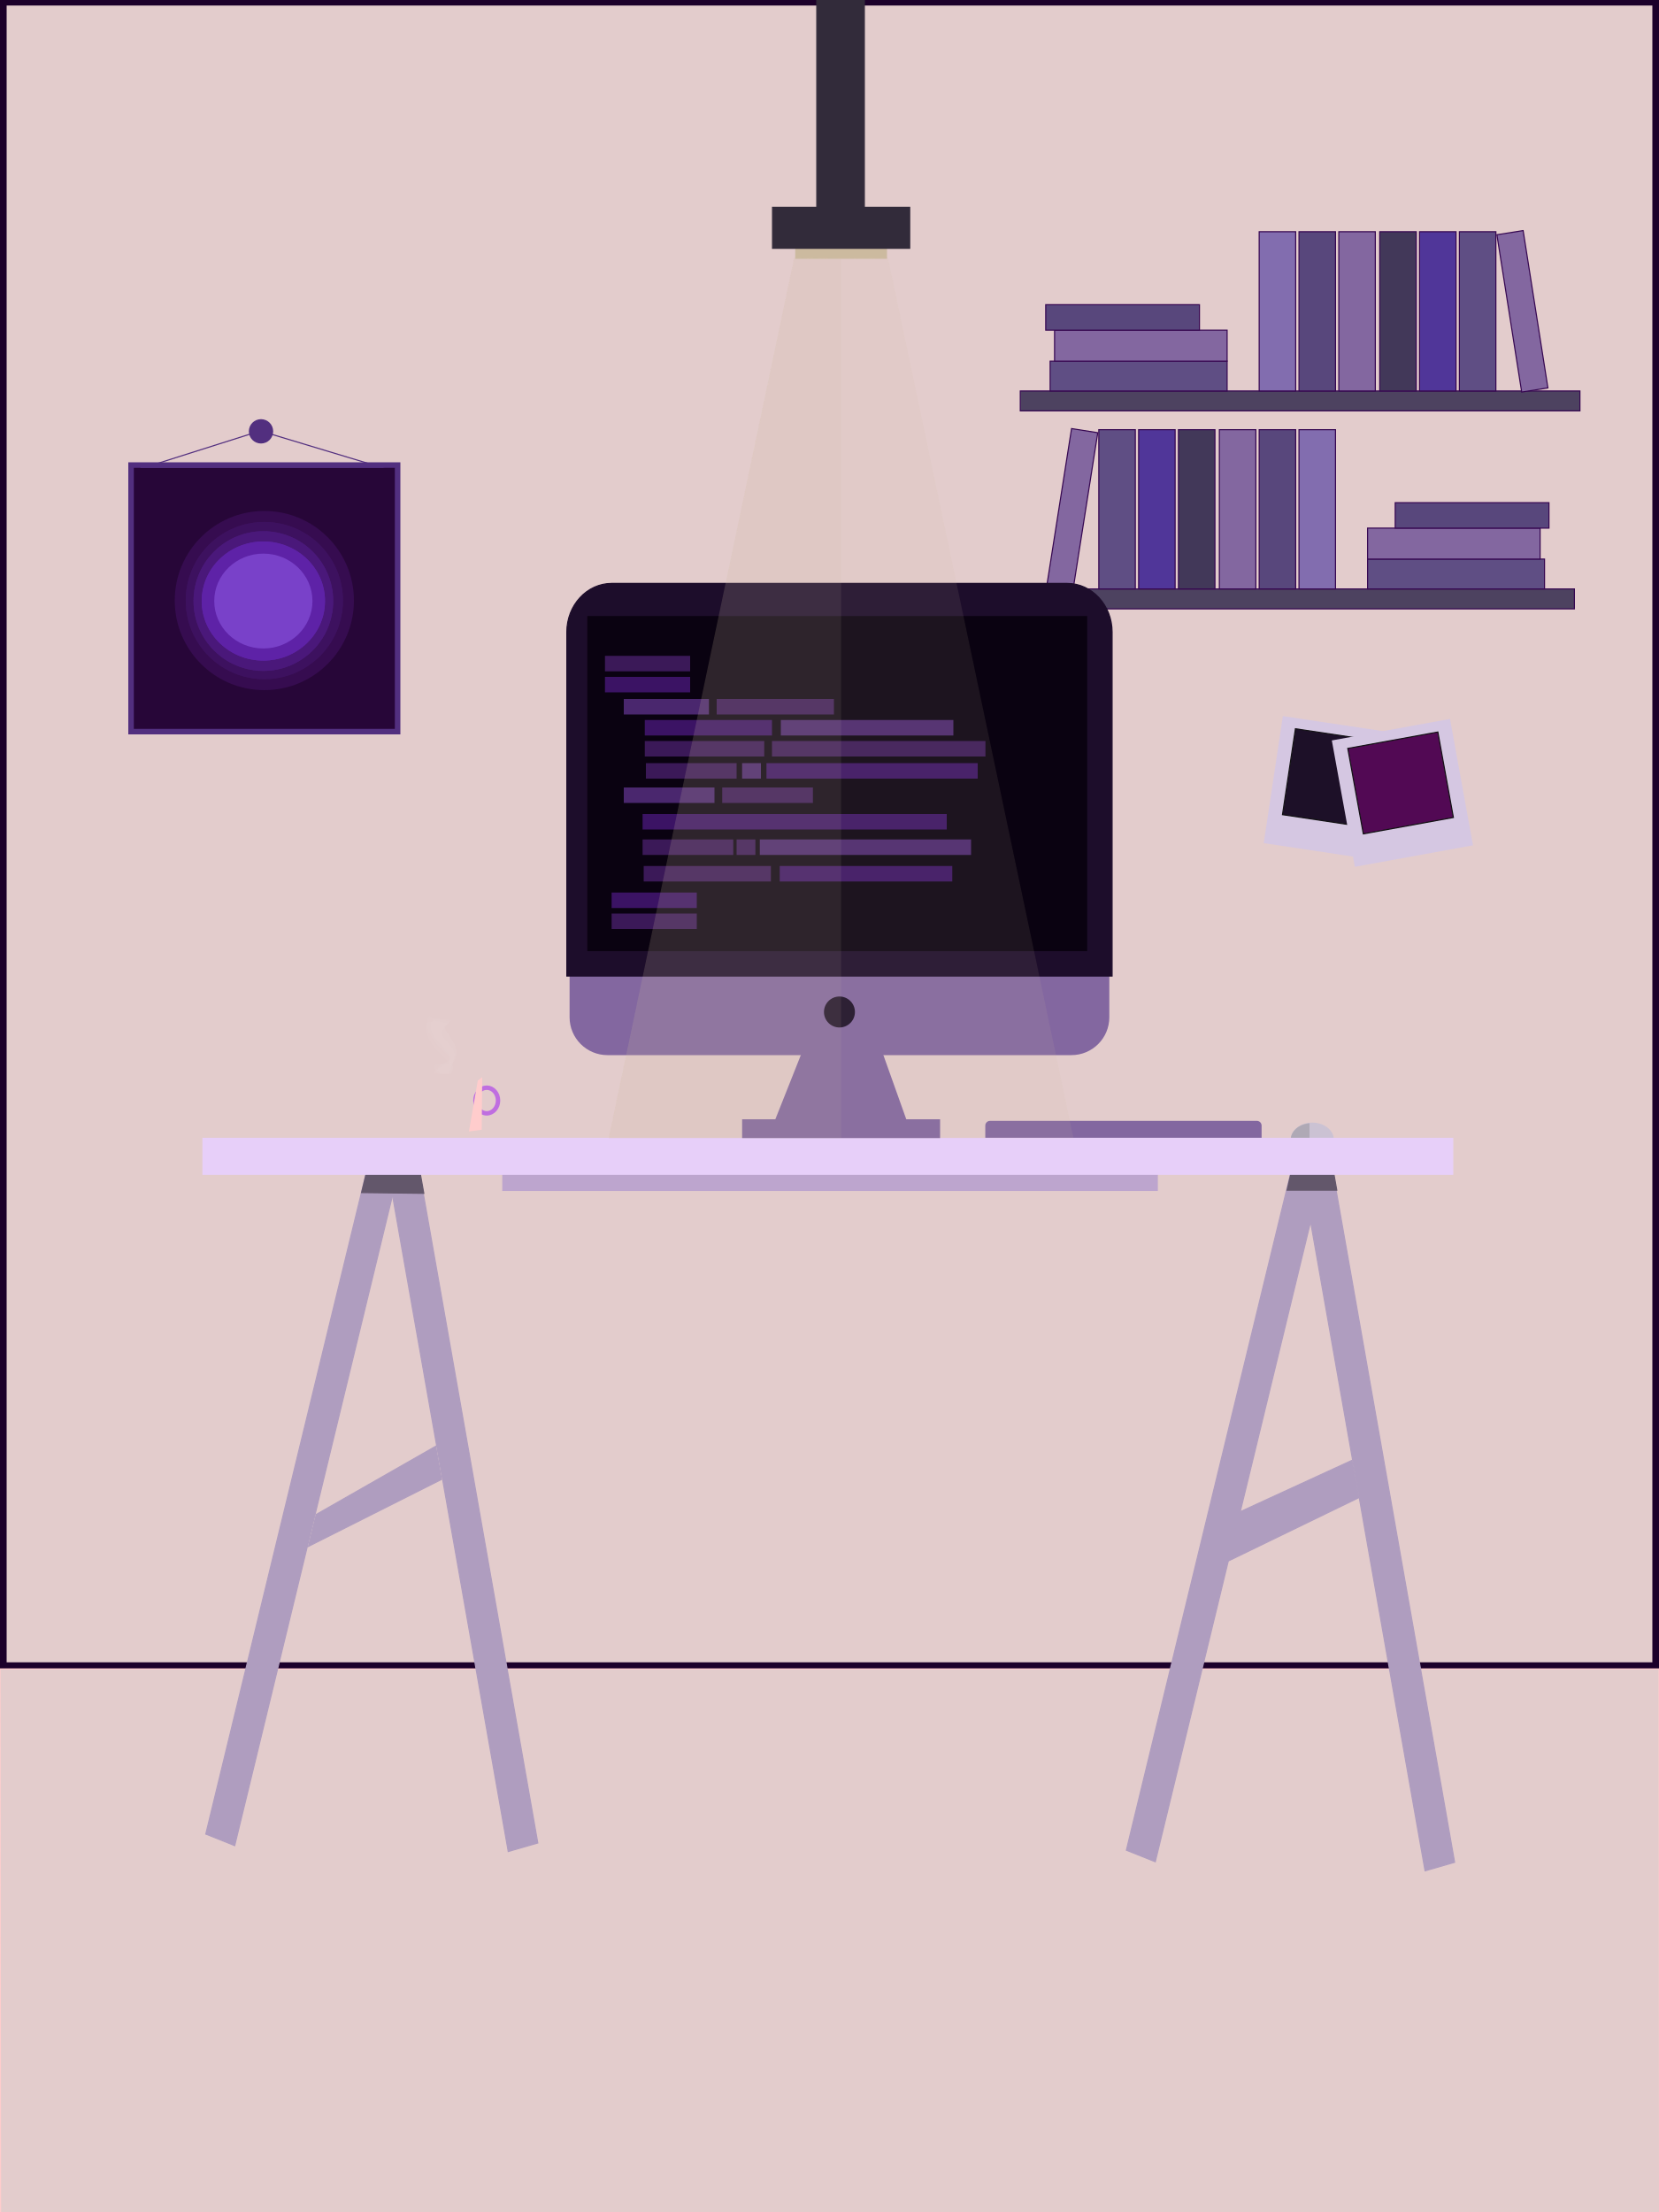
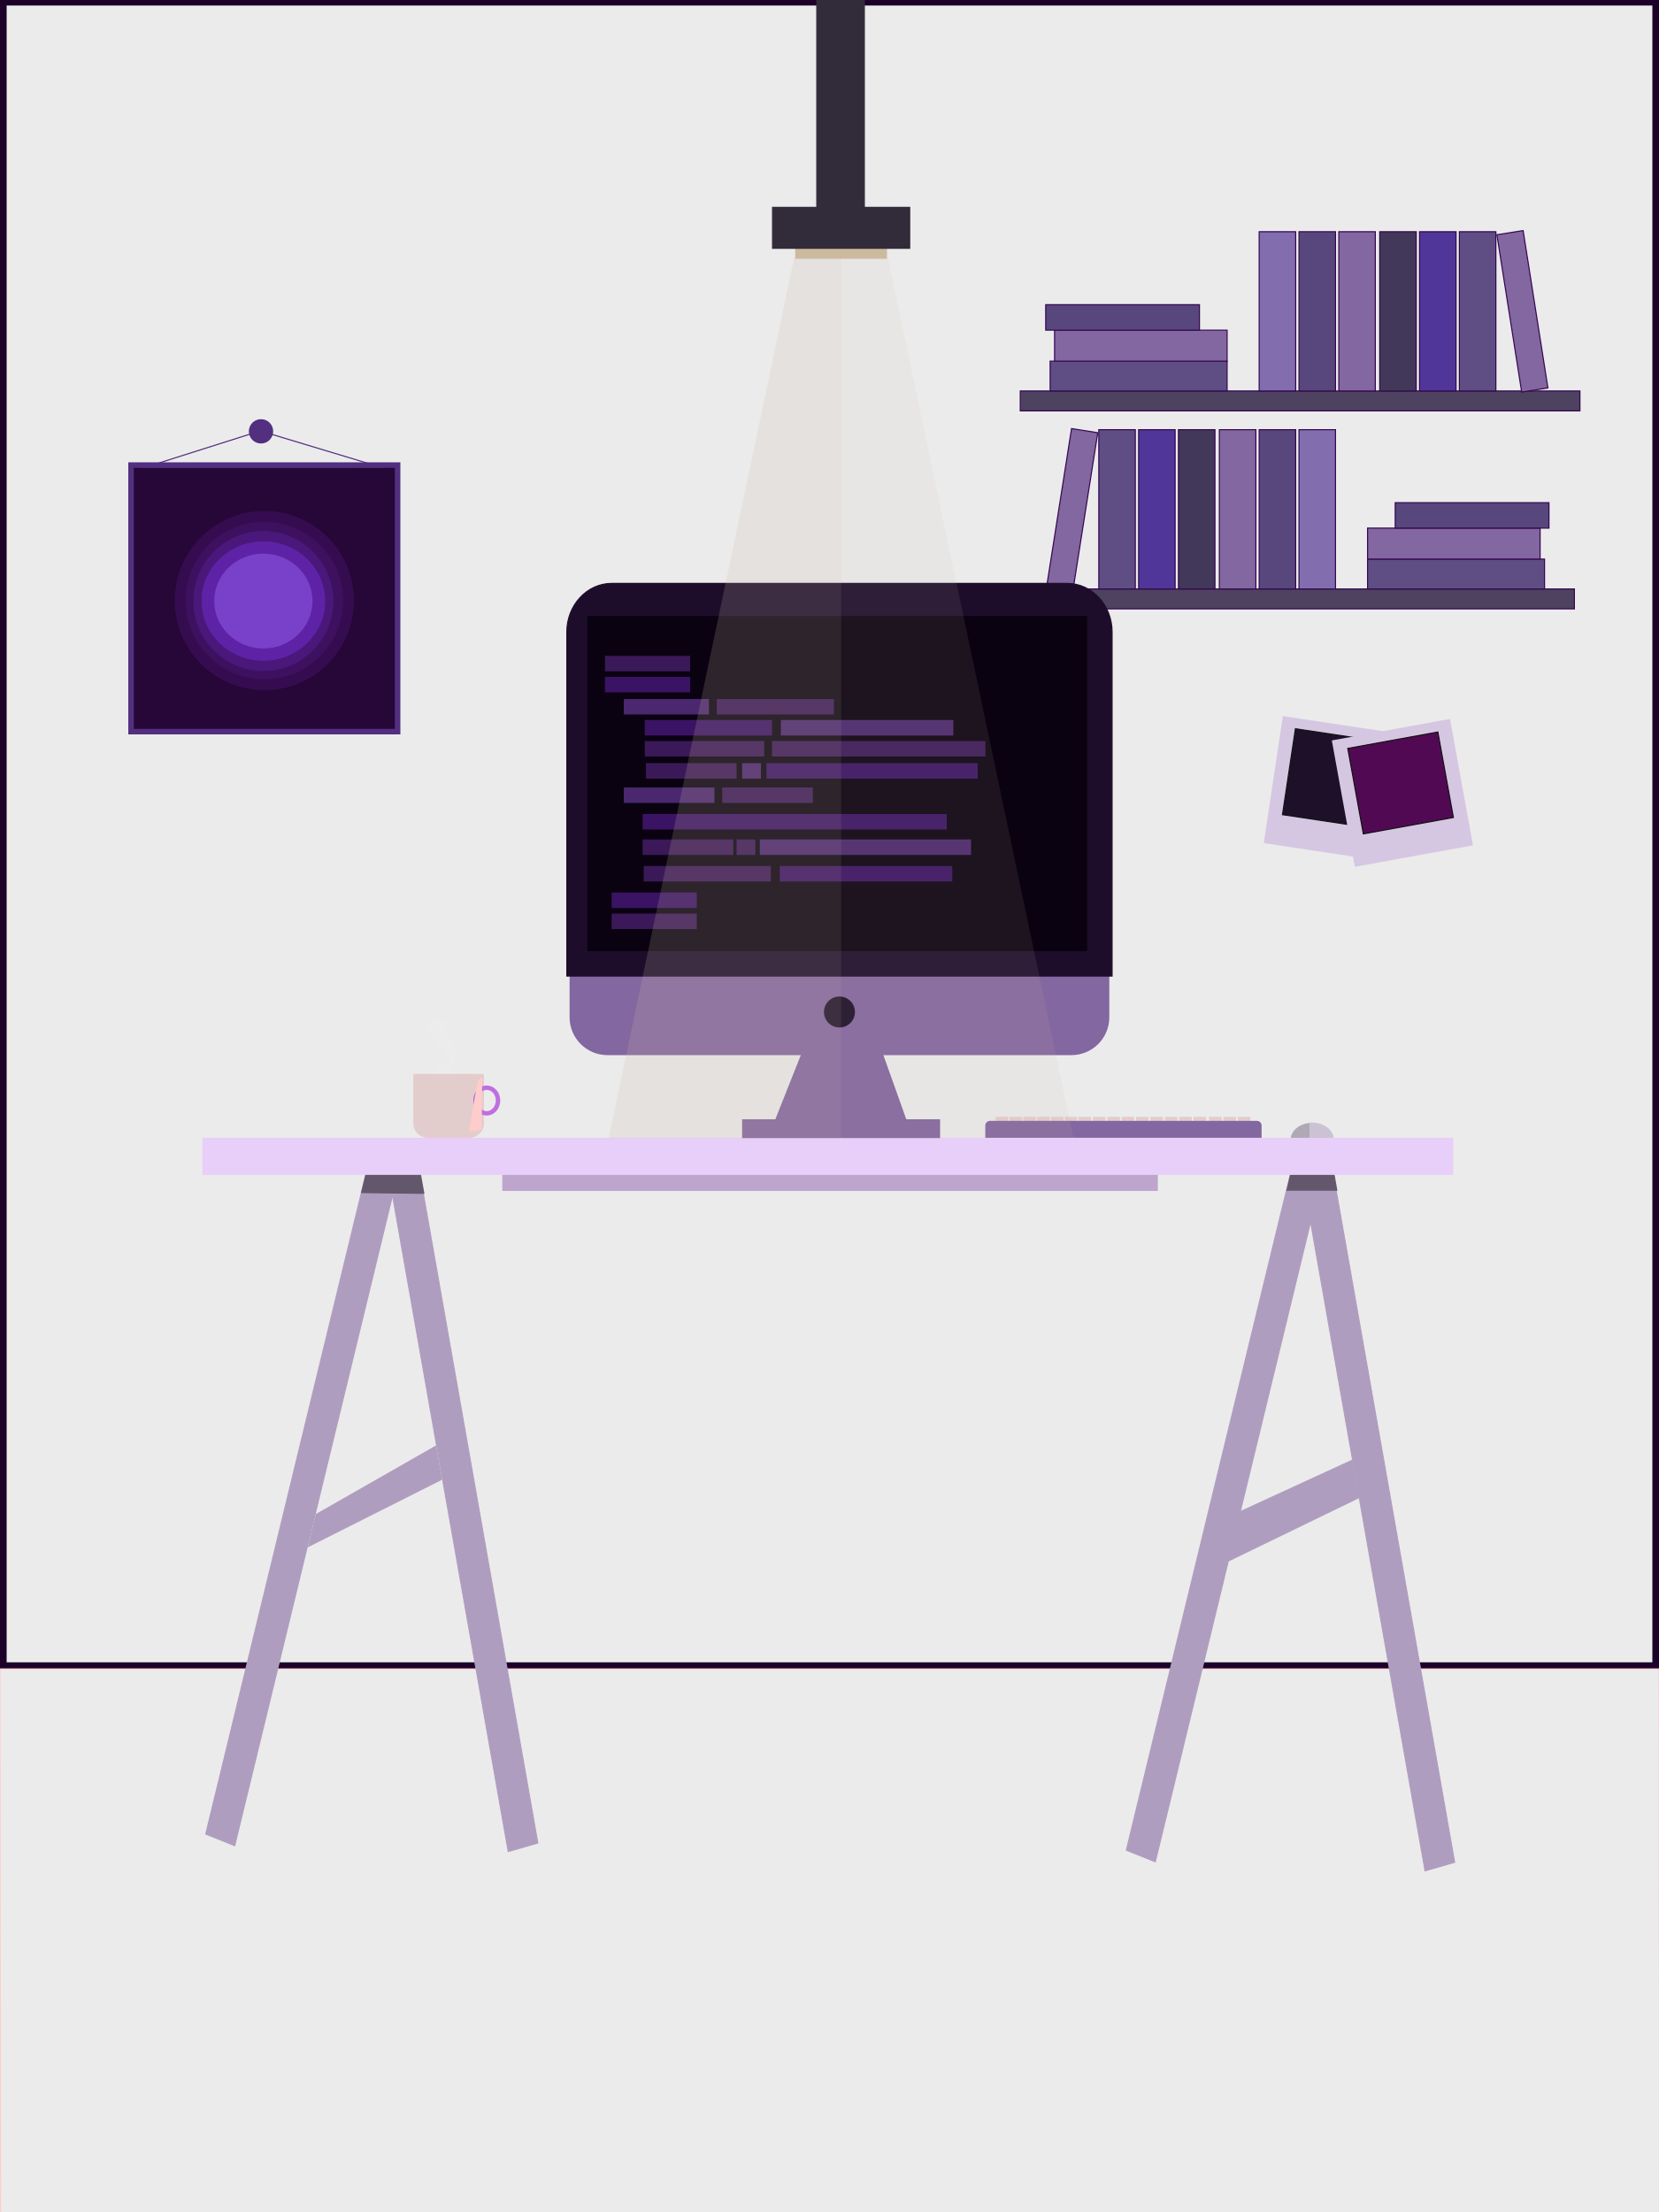
<svg xmlns="http://www.w3.org/2000/svg" xmlns:xlink="http://www.w3.org/1999/xlink" viewBox="0 0 1500 2000">
  <defs>
-     <style>.cls-1{fill:#e3cccc}.cls-2{fill:url(#Dégradé_sans_nom_78-2);}.cls-3{fill:#e3cccc;stroke:#ffcccc;}.cls-11,.cls-13,.cls-14,.cls-19,.cls-20,.cls-21,.cls-22,.cls-23,.cls-24,.cls-25,.cls-26,.cls-27,.cls-3,.cls-33,.cls-34,.cls-47,.cls-9{stroke-miterlimit:10;}.cls-4{fill:#e3cccc;}.cls-5{fill:#8367a0;}.cls-47,.cls-6{opacity:0.1;}.cls-7{fill:#fff;opacity:0.11;}.cls-8{fill:#e3cccc;}.cls-15,.cls-27,.cls-9{fill:none;}.cls-9{stroke:#bf6ee0;stroke-width:4px;}.cls-10{fill:#ffcccc;}.cls-11,.cls-12{fill:#af9dbf;}.cls-11{stroke:#af9dbf;}.cls-13{fill:#cbc2d3;stroke:#cbc2d3;}.cls-14{fill:#63576b;stroke:#63576b;}.cls-16{fill:#afa9b5;}.cls-17{fill:#bda5ce;}.cls-18{fill:#e7cff9;}.cls-19{fill:#4d4260;}.cls-19,.cls-20,.cls-21,.cls-22,.cls-23,.cls-24,.cls-25{stroke:#360751;}.cls-20{fill:#8367a0;}.cls-21{fill:#5f4e84;}.cls-22{fill:#503699;}.cls-23{fill:#423859;}.cls-24{fill:#58477c;}.cls-25{fill:#826daf;}.cls-26{fill:#270638;}.cls-26,.cls-27,.cls-33{stroke:#522f7f;}.cls-26,.cls-33,.cls-34{stroke-width:5px;}.cls-28{fill:#360c50;}.cls-29{fill:#3d115f;}.cls-30{fill:#4a187a;}.cls-31{fill:#5e22a7;}.cls-32{fill:#7941c9;}.cls-33{fill:#522f7f;}.cls-34{fill:#d5c7e2;stroke:#d5c7e2;}.cls-35{fill:#1d1028;}.cls-36{fill:#131214;}.cls-37{fill:#520954;}.cls-38{fill:#1d0d2b;}.cls-39{fill:#0a0211;}.cls-40{fill:#1c0f28;}.cls-41{opacity:0.5;}.cls-42{fill:#6c30a0;}.cls-43{fill:#6b23b7;}.cls-44{fill:#8a4ccc;}.cls-45{fill:#322b3a;}.cls-46,.cls-47{fill:#ccba9f;}.cls-47{stroke:#ccba9f;}</style>
+     <style>.cls-1{fill:#ebebeb}.cls-2{fill:url(#Dégradé_sans_nom_78-2);}.cls-3{fill:#ebebeb;stroke:#ffcccc;}.cls-11,.cls-13,.cls-14,.cls-19,.cls-20,.cls-21,.cls-22,.cls-23,.cls-24,.cls-25,.cls-26,.cls-27,.cls-3,.cls-33,.cls-34,.cls-47,.cls-9{stroke-miterlimit:10;}.cls-4{fill:#e3cccc;}.cls-5{fill:#8367a0;}.cls-47,.cls-6{opacity:0.1;}.cls-7{fill:#fff;opacity:0.11;}.cls-8{fill:#e3cccc;}.cls-15,.cls-27,.cls-9{fill:none;}.cls-9{stroke:#bf6ee0;stroke-width:4px;}.cls-10{fill:#ffcccc;}.cls-11,.cls-12{fill:#af9dbf;}.cls-11{stroke:#af9dbf;}.cls-13{fill:#cbc2d3;stroke:#cbc2d3;}.cls-14{fill:#63576b;stroke:#63576b;}.cls-16{fill:#afa9b5;}.cls-17{fill:#bda5ce;}.cls-18{fill:#e7cff9;}.cls-19{fill:#4d4260;}.cls-19,.cls-20,.cls-21,.cls-22,.cls-23,.cls-24,.cls-25{stroke:#360751;}.cls-20{fill:#8367a0;}.cls-21{fill:#5f4e84;}.cls-22{fill:#503699;}.cls-23{fill:#423859;}.cls-24{fill:#58477c;}.cls-25{fill:#826daf;}.cls-26{fill:#270638;}.cls-26,.cls-27,.cls-33{stroke:#522f7f;}.cls-26,.cls-33,.cls-34{stroke-width:5px;}.cls-28{fill:#360c50;}.cls-29{fill:#3d115f;}.cls-30{fill:#4a187a;}.cls-31{fill:#5e22a7;}.cls-32{fill:#7941c9;}.cls-33{fill:#522f7f;}.cls-34{fill:#d5c7e2;stroke:#d5c7e2;}.cls-35{fill:#1d1028;}.cls-36{fill:#131214;}.cls-37{fill:#520954;}.cls-38{fill:#1d0d2b;}.cls-39{fill:#0a0211;}.cls-40{fill:#1c0f28;}.cls-41{opacity:0.5;}.cls-42{fill:#6c30a0;}.cls-43{fill:#6b23b7;}.cls-44{fill:#8a4ccc;}.cls-45{fill:#322b3a;}.cls-46,.cls-47{fill:#ccba9f;}.cls-47{stroke:#ccba9f;}</style>
    <radialGradient id="Dégradé_sans_nom_78" cx="750" cy="998.68" r="883.88" gradientTransform="matrix(-0.71, 0.53, -0.57, -0.43, 1845.27, 780.13)" gradientUnits="userSpaceOnUse">
      <stop offset="0" stop-color="#3f0047" />
      <stop offset="0.51" stop-color="#1c002a" />
      <stop offset="1" stop-color="#1c002a" />
    </radialGradient>
    <radialGradient id="Dégradé_sans_nom_78-2" cy="754" r="752.5" gradientTransform="matrix(1, 0, 0, 1, 0, 0)" xlink:href="#Dégradé_sans_nom_78" />
  </defs>
  <g id="Calque_1" data-name="Calque 1">
    <polygon class="cls-1" points="1500 1509 0 1509 0 1123.57 0 -1 1500 -1 1500 1509" />
    <path class="cls-2" d="M1494,5V1503H6V5H1494m6-6H0V1509H1500V-1Z" />
    <polygon class="cls-3" points="0 1509 1500 1509 1500.5 2000.5 0.5 2000.5 0 1509" />
  </g>
  <g id="clavier">
    <rect class="cls-4" x="900.74" y="1010.29" width="10.36" height="3.37" />
    <path class="cls-4" d="M910.6,1010.79v2.37h-9.36v-2.37h9.36m1-1H900.24v4.37H911.6v-4.37Z" />
    <rect class="cls-4" x="913.23" y="1010.29" width="10.36" height="3.37" />
    <path class="cls-4" d="M923.09,1010.79v2.37h-9.36v-2.37h9.36m1-1H912.73v4.37h11.36v-4.37Z" />
    <rect class="cls-4" x="925.72" y="1010.29" width="10.36" height="3.37" />
    <path class="cls-4" d="M935.58,1010.79v2.37h-9.36v-2.37h9.36m1-1H925.22v4.37h11.36v-4.37Z" />
    <rect class="cls-4" x="938.21" y="1010.29" width="10.36" height="3.37" />
    <path class="cls-4" d="M948.07,1010.79v2.37h-9.36v-2.37h9.36m1-1H937.71v4.37h11.36v-4.37Z" />
    <rect class="cls-4" x="950.71" y="1010.29" width="10.36" height="3.37" />
    <path class="cls-4" d="M960.56,1010.79v2.37H951.2v-2.37h9.36m1-1H950.2v4.37h11.36v-4.37Z" />
    <rect class="cls-4" x="963.2" y="1010.29" width="10.36" height="3.37" />
    <path class="cls-4" d="M973.05,1010.79v2.37H963.7v-2.37h9.36m1-1H962.7v4.37h11.36v-4.37Z" />
    <rect class="cls-4" x="975.69" y="1010.29" width="10.36" height="3.37" />
    <path class="cls-4" d="M985.54,1010.79v2.37h-9.36v-2.37h9.36m1-1H975.19v4.37h11.36v-4.37Z" />
    <rect class="cls-4" x="988.69" y="1010.29" width="10.36" height="3.37" />
    <path class="cls-4" d="M998.54,1010.79v2.37h-9.36v-2.37h9.36m1-1H988.19v4.37h11.36v-4.37Z" />
    <rect class="cls-4" x="1001.69" y="1010.29" width="10.36" height="3.37" />
    <path class="cls-4" d="M1011.54,1010.79v2.37h-9.36v-2.37h9.36m1-1h-11.36v4.37h11.36v-4.37Z" />
    <rect class="cls-4" x="1014.69" y="1010.29" width="10.36" height="3.37" />
    <path class="cls-4" d="M1024.54,1010.79v2.37h-9.36v-2.37h9.36m1-1h-11.36v4.37h11.36v-4.37Z" />
    <rect class="cls-4" x="1027.69" y="1010.29" width="10.36" height="3.37" />
    <path class="cls-4" d="M1037.54,1010.79v2.37h-9.36v-2.37h9.36m1-1h-11.36v4.37h11.36v-4.37Z" />
    <rect class="cls-4" x="1040.69" y="1010.29" width="10.36" height="3.37" />
    <path class="cls-4" d="M1050.54,1010.79v2.37h-9.36v-2.37h9.36m1-1h-11.36v4.37h11.36v-4.37Z" />
    <rect class="cls-4" x="1053.69" y="1010.29" width="10.36" height="3.37" />
    <path class="cls-4" d="M1063.54,1010.79v2.37h-9.36v-2.37h9.36m1-1h-11.36v4.37h11.36v-4.37Z" />
    <rect class="cls-4" x="1066.69" y="1010.29" width="10.36" height="3.37" />
    <path class="cls-4" d="M1076.54,1010.79v2.37h-9.36v-2.37h9.36m1-1h-11.36v4.37h11.36v-4.37Z" />
    <rect class="cls-4" x="1079.69" y="1010.29" width="10.36" height="3.37" />
    <path class="cls-4" d="M1089.54,1010.79v2.37h-9.36v-2.37h9.36m1-1h-11.36v4.37h11.36v-4.37Z" />
    <rect class="cls-4" x="1093.69" y="1010.29" width="10.36" height="3.37" />
    <path class="cls-4" d="M1103.54,1010.79v2.37h-9.36v-2.37h9.36m1-1h-11.36v4.37h11.36v-4.37Z" />
    <rect class="cls-4" x="1106.69" y="1010.29" width="10.36" height="3.37" />
    <path class="cls-4" d="M1116.54,1010.79v2.37h-9.36v-2.37h9.36m1-1h-11.36v4.37h11.36v-4.37Z" />
    <rect class="cls-4" x="1119.69" y="1010.29" width="10.36" height="3.37" />
    <path class="cls-4" d="M1129.54,1010.79v2.37h-9.36v-2.37h9.36m1-1h-11.36v4.37h11.36v-4.37Z" />
    <rect class="cls-5" x="890.86" y="1013.43" width="249.82" height="30.6" rx="4.29" ry="4.29" />
  </g>
  <g id="tasse">
    <g class="cls-6">
      <path class="cls-7" d="M407.55,922.59c-.16.3-12.71-2-13.31-2.07a4.86,4.86,0,0,0-2.13.12,2.46,2.46,0,0,0-1.29.49,1.22,1.22,0,0,0-1,1.18,10.52,10.52,0,0,0-.55,5.62,21.91,21.91,0,0,0,1.79,6,32.87,32.87,0,0,0,4.38,6c2.44,2.92,5.18,5.55,7.74,8.36a20.55,20.55,0,0,1,2.68,3.21,13.9,13.9,0,0,1,2.44,4.15l-.1-.33.48,2.25,1.26-5.15-2.24,8,4.83-9.4-7.17,10.1,6.16-6.8L404,961.48l6.93-5.67-8.38,5.84,7.66-4.59-12.57,5.48a2.77,2.77,0,0,0-1,.56,2.17,2.17,0,0,0-.74,2.31c.4,1.69,1.72,2.86,2.81,4.11a5.59,5.59,0,0,1,2.29,3.34,3.31,3.31,0,0,1,.15,2.73l.08-.34c-1.16,2.63-3.07,4.74-4.43,7.25a4.22,4.22,0,0,0-.81,2.74c.45,2.52,3.53,2.93,5.45,3.39.72.17,2.76-4.55,2.84-4.71q1-1.92,1.91-3.9a1.52,1.52,0,0,0,.26-1.16q-.71.59-1-.1l-.12.34.32-.91-.15.33c1-1.2.71-.9,1.11-2.62s.9-3.64,1.31-5.47l-.1.34a17.1,17.1,0,0,0,1.29-3.33c.17-.78.57-2.33.14-3s-1.19-1-1.44-1.59c-.34-.85.41-1.44.94-1.93l-.29.23c1.17-.78,1.15-.61,1.7-1.95-1.79,4.35,2.2-8.8,1.76-12-.3-2.19-1.67-4.31-2.83-6.11-1.6-2.49-3-5.41-5-7.55a5.12,5.12,0,0,1-1.41-2l-.33-1.27c-.43-1.12-1.5-1.75-.78-3.08l.6-.67a1.16,1.16,0,0,0,1.1-1.38,3.69,3.69,0,0,1,1.84-1.86l-10.09-2.12a9.62,9.62,0,0,1,2.25,4.19q.62,2.48,1.1,5a1.11,1.11,0,0,0,.76-.32c1.9-1,3.56-2.77,5.18-4.14C405.38,924.85,406.83,923.93,407.55,922.59Z" />
      <path class="cls-7" d="M406.52,923.5a39.69,39.69,0,0,1-6.25-.85c-1.53-.21-5.15-1.16-7.18-.56a4.84,4.84,0,0,0-2.14,1.06c-1.13,1.2-1.23,3.39-1.22,4.89a18.07,18.07,0,0,0,1.09,5.78,26.82,26.82,0,0,0,4.74,7.82c1.94,2.47,4.11,4.69,6.26,7a34.9,34.9,0,0,1,4.36,5.07,14.24,14.24,0,0,1,2.5,4.2l-.12-.33.26,3.84,3-10.38-6.7,12.87,6.37-8.6-10.89,8.62,7.87-4.58-9.67,4.45-1.67.79a2.16,2.16,0,0,0-.86,1.73,5.47,5.47,0,0,0,1.67,3.78q1,1.13,1.89,2.31a5.11,5.11,0,0,1,1.62,3.27l0-.34a4.2,4.2,0,0,1-.77,2.93,20.2,20.2,0,0,1-2,3.34,25.69,25.69,0,0,0-2.06,3.33,3.19,3.19,0,0,0-.5,2.09c.54,2.68,3.22,3,5.45,3.56.63.16,2.19-5,2.21-5,0,.13,1.77-5.33,1.5-5.28q-.81.49-1.12-.27l-.07.34.27-1-.1.33c1-1.22.7-1,1.08-2.67a43.8,43.8,0,0,1,1.25-5.05A15,15,0,0,0,408,967.1c.13-5.6-3.08,1.16,3.74-11.61l-6.68,8.73a7.59,7.59,0,0,0,2.95-1.28c1.1-.68,1.5-2.75,2-3.89s1-2.43,1.47-3.66a13,13,0,0,0,.86-2.6,20.85,20.85,0,0,0-1.56-5.87,29.84,29.84,0,0,0-3.44-5.61c-1.57-2.26-3.08-4.57-4.72-6.79a5,5,0,0,1-1-1.7,6,6,0,0,1-.75-2.39c-.49-1-1.18-1.56-.86-2.76a1.61,1.61,0,0,1,.72-1.2l.88-.48.27-.87a3,3,0,0,1,1.17-1.28l-8.29-1.54c3.25,2.38,3.28,6.17,3.8,9.79a1.69,1.69,0,0,0,1.06-.7q1.65-1.63,3.22-3.34t3.11-3.45A1.69,1.69,0,0,0,406.52,923.5Z" />
      <path class="cls-7" d="M395.79,931.21c-.87-3.4-1.73-7-3.64-10-.8-1.26-3-3.83-4.8-2.53a5.89,5.89,0,0,0-1.07,2.09,14.19,14.19,0,0,0-.49,5.7,23.19,23.19,0,0,0,4.14,10.86,59.16,59.16,0,0,0,6.24,7.75c2.33,2.45,5.2,4.49,7.37,7.09l3.5,5.57-.7,3.53a6.15,6.15,0,0,1-3.81,1c-2,0-4-.51-6-.68a5.69,5.69,0,0,0-2.32.06c-2.6,1-1.69,4.37-.65,6.14a3.15,3.15,0,0,0,1.11,1.34,8,8,0,0,1,2.36,4.34q2.09,1.93,1,3.88a5.21,5.21,0,0,1-.78,1.52c-1.1,1.77-2.77,3.11-3.88,4.88-.67,1.07-.48,1.94.09,3.15,1.18,2.51,3.5,2.79,6,3.41.35.09.83-1,.37-1.19q-5.74-1.53-4.36-6.05.9-1.24,1.88-2.42a11.26,11.26,0,0,0,2.38-4.56,5.72,5.72,0,0,0-.35-3.7,27.89,27.89,0,0,0-4-8.14,6.53,6.53,0,0,1,.74-2.25l-2.06.3c3.38.43,7,2,10.47,1,1.83-.5,3.73-2,4-4a2.84,2.84,0,0,0-.56-2.35,21.79,21.79,0,0,0-3.52-5.63l-3.64-3.53a48.55,48.55,0,0,1-11.19-14.58l-.7-3.44a15.1,15.1,0,0,1,1.83-9.58l-2.75-.69,2.76,1.18-1.94-1.34,2.49,2-1.59-1.65a14.13,14.13,0,0,1,3.8,6.91q.64,2.5,1.07,5C394.76,932.31,395.9,931.64,395.79,931.21Z" />
      <path class="cls-7" d="M398,933.9c-2.14-3-3.48-6.6-6.47-8.91a4.44,4.44,0,0,0-4.21-1.07c-1.19.44-1.21,1-1.65,2.45-1.12,3.76-.1,7.65,1.27,11.17,1.94,5,5.38,9.39,9,13.23,4.41,4.63,10,8,11.35,14.75l.39-2.77c-1.53,5.41-7.08,4-10.65,3.79-1.38-.07-1.58-.16-2.58.38-1.68.92-2.6,2.13-2.26,4.15a9.56,9.56,0,0,0,3.21,4.84l3,4.78c.72,2.86-3.39,5.91-4.86,8.2a3.29,3.29,0,0,0-.77,2.82c.59,3.33,3.78,3.66,6.48,4.31.6.14,1.44-2.65.86-2.86-1.78-.63-3.24-1-4.12-2.72s-.09-2.92.82-4.21c1.28-1.82,2.94-3.71,3.38-6a5.29,5.29,0,0,0-1.47-5c-1.26-1.48-3-3-3.5-4.92a4.63,4.63,0,0,1,.59-3.52L393.73,968c2.31.19,4.51.82,6.79,1.18a7.47,7.47,0,0,0,5.45-.77c1.72-1.18,2.21-3.58,2.49-5.51a6.16,6.16,0,0,0-.58-3c-1.83-4.95-7-7.68-10.39-11.39-5.73-6.33-11.83-15.05-9-24l-.48.2a8.08,8.08,0,0,1,6.49,6.5,25.72,25.72,0,0,1,.94,5.55c.09.75,1.24-.66,1.32-.76C397,935.71,398.41,934.42,398,933.9Z" />
      <path class="cls-7" d="M407.88,922c-1.66,4.76-13.39-2.69-17.31,1.61-2,2.22-1.33,6.64-.73,9.17,1.17,5,4.71,9.1,8.07,12.86q3.43,3.45,6.65,7.1a19.44,19.44,0,0,1,3.61,5.76l-.09-.4.22,3.85,4.06-12.8-7.86,15.29,7.88-10.85-14.86,10.92a1.88,1.88,0,0,0-1.09.62,2.38,2.38,0,0,0-.8,2.34c.32,1.74,1.6,3,2.67,4.29a6,6,0,0,1,2.28,3.53,3.52,3.52,0,0,1,.13,2.82l.08-.4a40.27,40.27,0,0,1-3.58,5.83,9.89,9.89,0,0,0-1.55,2.79,2.94,2.94,0,0,0,.14,2c.87,2.2,3.33,2.46,5.35,3,.7.17,3-6.1,3-6.16q1.06-2.49,2-5a2.2,2.2,0,0,0,.28-1.44q-.67.57-.92-.1l-.12.39.37-1-.87,1.23c1.72-2,1.38-1.28,1.86-3.56.39-1.83.83-3.65,1.21-5.49l-.1.4a17.42,17.42,0,0,0,1.35-3.61l.24-1.51a2,2,0,0,0-1-2.28l-.15.36,4.29-9.71-8.24,11a6.36,6.36,0,0,0,3-1.28,2.32,2.32,0,0,0,.85-1.24q1.18-2.53,2.25-5.1t2.11-5.16a2.32,2.32,0,0,0,.3-1.48,25.86,25.86,0,0,0-4-9.79c-1.22-1.82-2.38-3.67-3.54-5.53-.77-1.23-2.18-2.64-2.51-4.1L402.7,930l-.73-1a2.14,2.14,0,0,1,0-1.83l.62-.63q1,0,1-.9a7.88,7.88,0,0,1,1.11-2l-10.54-1.06a4.14,4.14,0,0,1,2.38,2.87l.52,2q.51,2.74.74,5.52a1.58,1.58,0,0,0,.83-.55,73.45,73.45,0,0,0,5.63-5.86C405.49,925.13,407.28,923.76,407.88,922Z" />
      <path class="cls-7" d="M407.95,922.14c0,.16-12.8-1-13.32-1a4.71,4.71,0,0,0-2.06.21,2.91,2.91,0,0,0-2.25,1.72,10.4,10.4,0,0,0-.65,5.51,21.48,21.48,0,0,0,1.67,6.06,31.88,31.88,0,0,0,4.31,6c2.42,2.95,5.16,5.6,7.72,8.42a20.89,20.89,0,0,1,2.68,3.23,13.94,13.94,0,0,1,2.44,4.16l-.1-.35a6.05,6.05,0,0,1,.29,3.85l3.75-11L405,962.6l7.48-9.2-9.78,8.76,8.64-5.78-13.46,6.74a2.19,2.19,0,0,0-1,.56,2.23,2.23,0,0,0-.75,2.31c.37,1.69,1.66,2.88,2.73,4.14a5.71,5.71,0,0,1,2.27,3.39,3.36,3.36,0,0,1,.14,2.75l.08-.36c-1.16,2.62-3.07,4.71-4.41,7.23a4.33,4.33,0,0,0-.81,2.75c.44,2.54,3.51,3,5.44,3.47.7.18,2.84-5.16,2.89-5.27q1-2.14,1.94-4.33a1.76,1.76,0,0,0,.26-1.26q-.67.61-1-.05l-.12.35.34-.92-.15.35c1-1.18.74-.93,1.12-2.65s.87-3.65,1.27-5.49l-.1.36c.83-1.79,1.73-3.68,1.55-5.71-.09-1-.69-1.12-1.18-1.91s-.39-.85,0-1.6l-.28.26.95-.87-.28.25c4.34-2.92,1.78-2.37,3.07-12.82a5.81,5.81,0,0,0,0-1.33c-.23-2.55-2.46-5.45-3.72-7.48s-2.28-4.32-3.88-6a3,3,0,0,1-.91-1.26,3.53,3.53,0,0,1-.59-1.83c-.46-.89-1.21-1.35-.88-2.49a1.37,1.37,0,0,1,.72-1.06l.87-.41.19-1a3.61,3.61,0,0,1,1-1.57l-10.5-2.36a5.59,5.59,0,0,1,2.82,3.72,19.18,19.18,0,0,1,.81,3.32c.52,2.58,0,3.38,1.7,2,2.11-1.68,4.07-3.61,6-5.48C406.37,924.06,407.69,923.15,407.95,922.14Z" />
      <path class="cls-7" d="M402.35,928.14a26.23,26.23,0,0,0-2.71-2.2,13.59,13.59,0,0,0-3.71-1.57c-2-.62-4.15-1.53-6.2-.67-1.79.75-2.49,2.57-2.76,4.4-.46,3,.58,6.21,1.78,9,1.69,3.92,4.82,7.49,7.62,10.69q3.68,3.58,7.21,7.32a9.81,9.81,0,0,1,3.86,8.68l2-6.26-2.88,7.45,2.62-6-2.33,3.15,1.38-1.38c-3.75,2.65-6.36,3.23-11,4.85a10.18,10.18,0,0,0-2.59,1,2.21,2.21,0,0,0-.85,1.73c-.26,2.67,2.23,4.47,3.77,6.32q3.71,3.48-.62,8.94L396,985a12.42,12.42,0,0,0-1.82,3.06,3.74,3.74,0,0,0-.21,1.46c.39,2.91,3.44,3.13,5.74,3.58.64.12,2.22-7.3,1.62-7.43q-2.26.08-.91-2.43a24.9,24.9,0,0,1,.91-3c.77-2.22,1.79-4.54,1.95-6.92a6.28,6.28,0,0,0-.1-2,4.21,4.21,0,0,0-1.58-2.94,2,2,0,0,1,.75-3.73l-6.7,2a23,23,0,0,1,4.5.08,31.14,31.14,0,0,0,3.2.21,5.4,5.4,0,0,0,4.36-2.38,21.76,21.76,0,0,0,1.94-5.54,6.77,6.77,0,0,0-.25-4.89,24.13,24.13,0,0,0-4.32-6.54c-3.49-4.1-7.52-7.64-9.91-12.56q-.83-2.12-1.81-4.18A4.1,4.1,0,0,1,397,925.3l-4.32-1.23c3.65,1.84,3.48,7.3,3.75,10.63a1.07,1.07,0,0,0,.84-.49q1.23-1.23,2.39-2.54S402.79,928.53,402.35,928.14Z" />
      <path class="cls-7" d="M398,931.46a41,41,0,0,0-4.21-8.52c-1-1.36-2.46-3-4.28-2.94-1.62,0-1.8.83-2.33,2.35-1.24,3.56-.37,7.4.84,10.81,1.76,5,5.47,9.53,9.08,13.32,4.48,4.71,9.84,8,11.35,14.77l.38-1.24c-2.63,5.75-8.22,2.55-12.11,2.74a4.51,4.51,0,0,0-1.47.26c-3.5,1.45-1.34,5.52.32,7.43a13.71,13.71,0,0,1,3.72,7.49,10.64,10.64,0,0,1-1.57,3.09c-1.08,1.46-2.49,2.61-3.46,4.16a3.44,3.44,0,0,0,.43,3.91c1.42,2,3.33,2,5.53,2.56.57.14,1.08-1.49.53-1.69a5.21,5.21,0,0,1-4.48-3.5,3.51,3.51,0,0,1,1.14-3.48c1.45-1.85,2.92-3.55,3.4-6a5.94,5.94,0,0,0-.41-3.89,26.66,26.66,0,0,1-4-6.25,5.41,5.41,0,0,1,.62-3.7l-2,.56c3.76.4,8.37,2.47,12,.36a5.86,5.86,0,0,0,2.59-4.18c.16-1.41-1.34-3.8-2-5a23.08,23.08,0,0,0-5.7-6.28,34.38,34.38,0,0,1-6.83-7.47c-2.29-3.22-4.52-6.41-5.2-10.39a14,14,0,0,1,1.38-9.19l-1,0c4.58,1.23,5.44,7.23,6,11C396.29,933.43,398.14,931.89,398,931.46Z" />
      <path class="cls-7" d="M405,925.37c-.65-.17-1.26-.42-1.9-.63a39.7,39.7,0,0,0-7.52-1.12c-1.79-.19-4.36-.38-5.67,1.23a8.65,8.65,0,0,0-1.42,6.11,21.13,21.13,0,0,0,3.54,9.55,61.86,61.86,0,0,0,7.15,8.83q2.64,2.68,5.16,5.48a19.76,19.76,0,0,1,3.72,5.8l-.13-.33.31,2.93,2.39-9-3.24,10.16,3.67-9.39-8,10.59,6.3-6.74-9.25,6.64,6.59-4.25-10,4.88-.68.39a2.38,2.38,0,0,0-.89,1.74,5.45,5.45,0,0,0,1.61,4q1,1.19,1.93,2.41a5.43,5.43,0,0,1,1.68,3.41v-.34a5.94,5.94,0,0,1-.84,3.44l1.31-2.41Q399,981.89,397,985a11.81,11.81,0,0,0-1.67,2.92,5.39,5.39,0,0,0-.23,1.48,2.5,2.5,0,0,0,1.37,2.15,5,5,0,0,0,4.3,1.54c.6.13,1.79-5.19,1.79-5.21s1.5-5.4,1.06-5.4q-.91.34-1.19-.49l0,.34a4,4,0,0,0,.94-1.72,11.77,11.77,0,0,0,.35-1.65l-.08.33c.38-1.45.79-2.9,1.15-4.36a35.5,35.5,0,0,0,1.25-4.31,11.2,11.2,0,0,0,.09-2,2.21,2.21,0,0,0-.77-2q-2.94-2.81,3.35-6.32L401,966.48q1.62.2,3.26.25a26.32,26.32,0,0,0,4-2.24,1.69,1.69,0,0,0,.61-1.11q.49-1.56.91-3.15.55-2,1-4a14,14,0,0,0,.56-2.79,21.5,21.5,0,0,0-3-6.91c-2.64-3.93-6.32-7.18-8.68-11.29a13.37,13.37,0,0,1-1.61-4.09,3.62,3.62,0,0,1-1-2.35,2.36,2.36,0,0,1,1.65-2.26,2.65,2.65,0,0,1,1.68-1.68l-6.54-1c3.54,2.62,3.31,6.76,3.64,10.7a1.73,1.73,0,0,0,1-.78q1.56-1.76,3-3.59C401.45,930.34,405.3,925.44,405,925.37Z" />
      <path class="cls-7" d="M408,922.05q-7.33-.25-14.66-.39a6,6,0,0,0-2.87,1.26,8.29,8.29,0,0,0-1.15,3.68,16,16,0,0,0,.59,5.52c1.24,5,4.8,8.9,8.16,12.61q3.4,3.4,6.58,7a19.31,19.31,0,0,1,3.59,5.71l-.09-.38.26,3.86,4.06-11.9-7.82,14.51,7.86-10.06-10.16,9.45,9-6.47-13.84,7.43a1.89,1.89,0,0,0-1,.55,2.29,2.29,0,0,0-.78,2.33c.35,1.72,1.65,2.93,2.73,4.21a5.84,5.84,0,0,1,2.28,3.45,3.42,3.42,0,0,1,.14,2.78l.09-.38c-1.16,2.62-3.09,4.69-4.43,7.2a4.36,4.36,0,0,0-.82,2.77c.44,2.61,3.57,3,5.56,3.52.71.17,3-5.63,3-5.73q1.08-2.32,2.06-4.68a2,2,0,0,0,.29-1.36q-.67.59-.93-.07l-.12.38.36-.94-.15.37c1-1.19.76-1,1.13-2.68s.85-3.65,1.24-5.49l-.1.38c.82-1.8,1.73-3.71,1.54-5.74-.09-1-.68-1.11-1.17-1.9s-.39-.85,0-1.59l-.28.28c.57-.52,1.17-.91,1.77-1.38,4-3.2,3.31-10.89,1.31-15.6a49.08,49.08,0,0,0-3.91-6.6l-1.7-2.73a10.46,10.46,0,0,0-2-2.65,11.75,11.75,0,0,1-.85-2.53,2.23,2.23,0,0,1-.86-1.53,1,1,0,0,1,0-.92,1.37,1.37,0,0,1,.73-1.05l.88-.41.18-1a3.61,3.61,0,0,1,1-1.58L394.34,922a3.75,3.75,0,0,1,2.2,2.6l.55,1.95q.54,2.63.88,5.29a1.45,1.45,0,0,0,.82-.47,16.7,16.7,0,0,0,2.1-1.9q1.77-1.69,3.49-3.42C405.52,925,407.51,923.64,408,922.05Z" />
      <path class="cls-7" d="M404.54,925.88a20.19,20.19,0,0,0-4.14-1.65c-2.85-.71-6.83-2.23-9.61-.52-1.74,1.07-2,3.35-2,5.22a17.92,17.92,0,0,0,2.66,9.06,51.72,51.72,0,0,0,8.06,10.49c3.87,3.92,8,7.54,9.3,13.15l.23-2.46-.45,3.26,2-7.72-2.8,8.92,3.14-8-7.42,9.31,5-5.17-3.85,3,3.39-2.37-8.89,4.6,4.94-2.21-6.15,2.42a7.91,7.91,0,0,0-1.22.54,2.91,2.91,0,0,0-1.1,1.17c-.42,1.12.16,2.44.64,3.43q1.47,1.7,2.86,3.47,2.66,2.5.83,6.51l1.1-2.08c-1,1.79-2.11,3.56-3.25,5.29a14.38,14.38,0,0,0-2.07,3.57,5.56,5.56,0,0,0-.21,1.43,2.43,2.43,0,0,0,1.34,2.1,4.9,4.9,0,0,0,4.21,1.52c.87.2,2.45-9.15,2.18-9.16q-2,.37-.45-1.83.18-.73.33-1.47c.5-2,1.07-4.12,1.75-6.09a10.33,10.33,0,0,0,.73-4.54,3,3,0,0,0-1.29-2.62,1.84,1.84,0,0,1-.82-1.59l-7.06,3.39a109.62,109.62,0,0,0,12.2-4.62,1.32,1.32,0,0,0,.55-.95q.42-1.34.76-2.71.46-1.7.86-3.41a10.4,10.4,0,0,0,.43-2.4,20,20,0,0,0-3-6.86c-3-4.41-7.27-7.94-9.64-12.76-.63-1.28-.89-2.69-1.61-3.91a3.17,3.17,0,0,1-.51-2.39,2.76,2.76,0,0,1,1.12-1.61,5.78,5.78,0,0,1,2.21-1.71l-5.85-1.5a6.36,6.36,0,0,1,3.21,4.75,42.12,42.12,0,0,1,.75,5.6,1.34,1.34,0,0,0,.92-.62q1.37-1.48,2.66-3C401.47,930.1,404.95,926.08,404.54,925.88Z" />
      <path class="cls-7" d="M397.87,935.11c-2.16-3.23-3.25-7.51-6.45-10-1.11-.86-2.75-1.66-4.11-.8-1,.64-1.41,3.87-1.48,4.77a20,20,0,0,0,.91,7c1.7,5.87,5.71,10.76,9.88,15.09,4.54,4.71,10.06,8.29,11.45,15.15l.62-2.78c-1.25,2.83-3.5,3.92-6.45,3.93-1.72,0-3.42-.23-5.13-.35a3.44,3.44,0,0,0-2.3.29,3.8,3.8,0,0,0-1.7,1.77c-.69,1.57-.08,3.18.78,4.6q6.12,5.22,1.39,14.07l-1.07,1.37c-.79,1.15-1.12,1.55-.83,3,.68,3.31,3.83,3.66,6.57,4.32.59.14,1.29-2.35.71-2.54l-2.61-.84a2.54,2.54,0,0,1-1.78-3,1.7,1.7,0,0,1,.09-2.25q.4-.57.84-1.1a18.39,18.39,0,0,0,3-4.88,5.36,5.36,0,0,0-.1-4.69c-1-1.68-2.83-2.9-4-4.5a4.6,4.6,0,0,1-.32-5.1l-1.37.83c3.71.29,8.49,2.74,12.06.61,1.68-1,2.51-3.19,2.69-5.06.16-1.68-1.08-3.9-1.95-5.19-2.54-3.81-6.28-6.41-9.45-9.64-6.31-6.41-12.36-15.06-9.29-24.51l-.66.3,1.44-.2-.81-.11c5.47,1.56,6.79,8.35,7.38,12.82.09.7,1.06-.51,1.11-.59C397.28,936.55,398.21,935.62,397.87,935.11Z" />
    </g>
    <path class="cls-8" d="M388,1028.5c-7.62,0-13.81-5.61-13.81-12.51v-3a11.46,11.46,0,0,1,.27-2.46l.13-.61h-.4V971.5H437v38.44h-.4l.13.61A11.46,11.46,0,0,1,437,1013v3c0,6.9-6.2,12.51-13.81,12.51Z" />
    <path class="cls-8" d="M436.53,972v37.44H436l.27,1.22a11,11,0,0,1,.26,2.35v3c0,6.62-6,12-13.31,12H388c-7.34,0-13.31-5.39-13.31-12v-3a11,11,0,0,1,.26-2.35l.27-1.22h-.53V972h61.83m1-1H373.7v39.44H374a11.91,11.91,0,0,0-.28,2.57v3c0,7.18,6.41,13,14.31,13h35.2c7.91,0,14.31-5.82,14.31-13v-3a11.91,11.91,0,0,0-.28-2.57h.28V971Z" />
    <ellipse class="cls-9" cx="440.09" cy="995.04" rx="10.21" ry="11.6" />
    <polygon class="cls-10" points="432 977 424 1023 435.53 1021.5 436 974 432 977" />
  </g>
  <g id="bureau">
    <polyline class="cls-11" points="1117.51 1368.61 1222.31 1320.42 1228.53 1354.15 1109.33 1412 1117.51 1368.61" />
    <polygon class="cls-12" points="186.05 1658.31 336.07 1040.12 362.23 1050.57 212.21 1668.76 186.05 1658.31" />
    <path class="cls-12" d="M336.42,1040.79l25.23,10.08L211.86,1668.09,186.64,1658l149.78-617.21m-.7-1.36L185.46,1658.61l27.1,10.83,150.26-619.17-27.1-10.83Z" />
    <polygon class="cls-12" points="1018.4 1672.88 1168.42 1054.69 1194.59 1065.15 1044.57 1683.34 1018.4 1672.88" />
    <path class="cls-12" d="M1168.77,1055.37l25.23,10.08-149.78,617.21L1019,1672.57l149.78-617.21m-.7-1.36-150.26,619.17,27.1,10.83,150.26-619.17-27.1-10.83Z" />
    <polygon class="cls-12" points="348.17 1042.56 374.89 1034.8 486.26 1666.32 459.54 1674.08 348.17 1042.56" />
    <path class="cls-12" d="M374.5,1035.44,485.69,1666l-25.76,7.48-111.2-630.53,25.76-7.48m.79-1.27-27.69,8,111.55,632.51,27.69-8L375.29,1034.17Z" />
    <ellipse class="cls-13" cx="1186.5" cy="1030.5" rx="19" ry="15" />
    <polygon class="cls-12" points="1177.12 1060.05 1203.84 1052.29 1315.21 1683.8 1288.49 1691.57 1177.12 1060.05" />
    <path class="cls-12" d="M1203.44,1052.92l111.2,630.53-25.76,7.48-111.2-630.53,25.76-7.48m.79-1.27-27.69,8,111.55,632.51,27.69-8-111.55-632.51Z" />
    <polygon class="cls-14" points="363.83 1057.66 334.77 1046.04 326.94 1078.28 383.2 1078.96 378.23 1051.35 363.83 1057.66" />
    <polygon class="cls-14" points="1168.95 1053.65 1163.7 1076.09 1208.65 1076.09 1204.15 1050.73 1182.57 1060.93 1168.95 1053.65" />
    <path class="cls-15" d="M1186,1015.5c-.68,0-1.34,0-2,.08v29.83c.66.05,1.32.08,2,.08,10.49,0,19-6.72,19-15S1196.49,1015.5,1186,1015.5Z" />
    <path class="cls-16" d="M1167,1030.5c0,7.75,7.45,14.13,17,14.92v-29.83C1174.45,1016.37,1167,1022.75,1167,1030.5Z" />
    <rect class="cls-17" x="454.62" y="1051.09" width="591.75" height="25.23" />
    <path class="cls-17" d="M1045.88,1051.59v24.23H455.12v-24.23h590.75m1-1H454.12v26.23h592.75v-26.23Z" />
    <rect class="cls-18" x="183.5" y="1029.23" width="1130" height="32.52" />
    <path class="cls-18" d="M1313,1029.73v31.52H184v-31.52H1313m1-1H183v33.52H1314v-33.52Z" />
    <polygon class="cls-12" points="285.9 1369.34 393.9 1307.62 399.19 1337.65 278.9 1398.19 285.9 1369.34" />
    <path class="cls-12" d="M393.53,1308.41l5.11,29-119,59.89,6.69-27.59,107.19-61.26m.74-1.57L285.47,1369l-7.31,30.11,121.59-61.2-5.48-31.09Z" />
  </g>
  <g id="étagère">
    <rect class="cls-19" x="917.5" y="532.5" width="506" height="18" />
    <rect class="cls-20" x="957.5" y="388.5" width="24" height="144" transform="translate(83.45 -145.23) rotate(8.95)" />
    <rect class="cls-21" x="993.5" y="388.5" width="33" height="144" />
    <rect class="cls-22" x="1029.5" y="388.5" width="33" height="144" />
    <rect class="cls-23" x="1065.5" y="388.5" width="33" height="144" />
    <rect class="cls-20" x="1102.5" y="388.5" width="33" height="144" />
    <rect class="cls-24" x="1138.5" y="388.5" width="33" height="144" />
    <rect class="cls-25" x="1174.5" y="388.5" width="33" height="144" />
    <rect class="cls-21" x="1236.5" y="505.5" width="160" height="27" />
    <rect class="cls-20" x="1236.5" y="477.5" width="156" height="28" />
    <rect class="cls-24" x="1261.5" y="454.5" width="139" height="23" />
    <rect class="cls-19" x="922.5" y="353.5" width="506" height="18" transform="translate(2351 725) rotate(-180)" />
    <rect class="cls-20" x="1364.5" y="209.5" width="24" height="144" transform="translate(2780.03 345.41) rotate(171.05)" />
    <rect class="cls-21" x="1319.5" y="209.5" width="33" height="144" transform="translate(2672 563) rotate(-180)" />
    <rect class="cls-22" x="1283.5" y="209.5" width="33" height="144" transform="translate(2600 563) rotate(-180)" />
    <rect class="cls-23" x="1247.5" y="209.5" width="33" height="144" transform="translate(2528 563) rotate(-180)" />
    <rect class="cls-20" x="1210.5" y="209.5" width="33" height="144" transform="translate(2454 563) rotate(-180)" />
    <rect class="cls-24" x="1174.5" y="209.5" width="33" height="144" transform="translate(2382 563) rotate(-180)" />
    <rect class="cls-25" x="1138.5" y="209.5" width="33" height="144" transform="translate(2310 563) rotate(-180)" />
    <rect class="cls-21" x="949.5" y="326.5" width="160" height="27" transform="translate(2059 680) rotate(-180)" />
    <rect class="cls-20" x="953.5" y="298.5" width="156" height="28" transform="translate(2063 625) rotate(-180)" />
    <rect class="cls-24" x="945.5" y="275.5" width="139" height="23" transform="translate(2030 574) rotate(-180)" />
  </g>
  <g id="tableau">
    <rect class="cls-26" x="118.5" y="420.5" width="241" height="241" />
    <polyline class="cls-27" points="131.46 422.49 235.29 389.59 344.5 422.5 127 422.59" />
    <path class="cls-28" d="M239,621a78,78,0,1,1,78-78A78.09,78.09,0,0,1,239,621Z" />
    <path class="cls-28" d="M239,468a75,75,0,1,1-75,75,75.08,75.08,0,0,1,75-75m0-6a81,81,0,1,0,81,81,81,81,0,0,0-81-81Z" />
    <path class="cls-29" d="M239,611.05A68.05,68.05,0,1,1,307.05,543,68.13,68.13,0,0,1,239,611.05Z" />
    <path class="cls-29" d="M239,477.95A65.05,65.05,0,1,1,173.95,543,65.12,65.12,0,0,1,239,477.95m0-6A71.05,71.05,0,1,0,310.05,543,71.05,71.05,0,0,0,239,471.95Z" />
    <path class="cls-29" d="M239,611.05A68.05,68.05,0,1,1,307.05,543,68.13,68.13,0,0,1,239,611.05Z" />
    <path class="cls-29" d="M239,477.95A65.05,65.05,0,1,1,173.95,543,65.12,65.12,0,0,1,239,477.95m0-6A71.05,71.05,0,1,0,310.05,543,71.05,71.05,0,0,0,239,471.95Z" />
    <path class="cls-30" d="M238.11,603.57a60.13,60.13,0,1,1,60.13-60.13A60.2,60.2,0,0,1,238.11,603.57Z" />
    <path class="cls-30" d="M238.11,486.31A57.13,57.13,0,1,1,181,543.44a57.2,57.2,0,0,1,57.13-57.13m0-6a63.13,63.13,0,1,0,63.13,63.13,63.13,63.13,0,0,0-63.13-63.13Z" />
    <path class="cls-30" d="M238.11,603.57a60.13,60.13,0,1,1,60.13-60.13A60.2,60.2,0,0,1,238.11,603.57Z" />
    <path class="cls-30" d="M238.11,486.31A57.13,57.13,0,1,1,181,543.44a57.2,57.2,0,0,1,57.13-57.13m0-6a63.13,63.13,0,1,0,63.13,63.13,63.13,63.13,0,0,0-63.13-63.13Z" />
    <path class="cls-31" d="M238.11,594.27c-29.08,0-52.73-22.8-52.73-50.83s23.66-50.83,52.73-50.83,52.73,22.8,52.73,50.83S267.19,594.27,238.11,594.27Z" />
    <path class="cls-31" d="M238.11,495.61c27.42,0,49.73,21.46,49.73,47.83s-22.31,47.83-49.73,47.83-49.73-21.46-49.73-47.83,22.31-47.83,49.73-47.83m0-6c-30.78,0-55.73,24.1-55.73,53.83s25,53.83,55.73,53.83,55.73-24.1,55.73-53.83-25-53.83-55.73-53.83Z" />
    <path class="cls-31" d="M238.11,594.27c-29.08,0-52.73-22.8-52.73-50.83s23.66-50.83,52.73-50.83,52.73,22.8,52.73,50.83S267.19,594.27,238.11,594.27Z" />
    <path class="cls-31" d="M238.11,495.61c27.42,0,49.73,21.46,49.73,47.83s-22.31,47.83-49.73,47.83-49.73-21.46-49.73-47.83,22.31-47.83,49.73-47.83m0-6c-30.78,0-55.73,24.1-55.73,53.83s25,53.83,55.73,53.83,55.73-24.1,55.73-53.83-25-53.83-55.73-53.83Z" />
    <path class="cls-32" d="M238.11,583.32c-22.83,0-41.4-17.89-41.4-39.88s18.57-39.88,41.4-39.88,41.4,17.89,41.4,39.88S260.94,583.32,238.11,583.32Z" />
    <path class="cls-32" d="M238.11,506.56c21.17,0,38.4,16.55,38.4,36.88s-17.23,36.88-38.4,36.88-38.4-16.55-38.4-36.88,17.23-36.88,38.4-36.88m0-6c-24.52,0-44.4,19.2-44.4,42.88s19.88,42.88,44.4,42.88,44.4-19.2,44.4-42.88-19.88-42.88-44.4-42.88Z" />
    <circle class="cls-33" cx="236" cy="390" r="8.5" />
  </g>
  <g id="polas">
    <rect class="cls-34" x="1153.19" y="657.33" width="103.61" height="111.17" transform="translate(119.35 -171.18) rotate(8.55)" />
    <rect class="cls-35" x="1167.09" y="662.47" width="78.54" height="82.76" transform="translate(331.03 1792.2) rotate(-81.45)" />
    <path class="cls-36" d="M1171.7,659.44l80.85,12.15L1241,748.27l-80.85-12.15,11.53-76.68m-.84-1.14L1159,737l82.83,12.45,11.82-78.66-82.83-12.45Z" />
    <rect class="cls-34" x="1216.19" y="661.33" width="103.61" height="111.17" transform="translate(-107.83 238.49) rotate(-10.31)" />
    <rect class="cls-37" x="1224.98" y="668.63" width="82.76" height="78.54" transform="translate(-106.24 238.05) rotate(-10.31)" />
    <path class="cls-36" d="M1299.64,662.44l13.88,76.29-80.44,14.63-13.88-76.29,80.44-14.63m.8-1.16-82.41,15,14.23,78.26,82.41-15-14.23-78.26Z" />
  </g>
  <g id="ordinateur">
    <polyline class="cls-5" points="747.43 895.22 694.37 1028.73 825.39 1028.73 777.75 895.22 747.43 895.22" />
    <rect class="cls-5" x="515" y="813" width="488" height="141" rx="34.23" ry="34.23" />
    <path class="cls-38" d="M512.5,882.5v-311c0-24.25,18.21-44,40.6-44H964.9c22.38,0,40.6,19.73,40.6,44v311Z" />
    <path class="cls-38" d="M964.9,528c22.11,0,40.1,19.5,40.1,43.48V882H513V571.48c0-24,18-43.48,40.1-43.48H964.9m0-1H553.1c-22.7,0-41.1,19.91-41.1,44.48V883h494V571.48c0-24.56-18.4-44.48-41.1-44.48Z" />
    <rect class="cls-39" x="531.5" y="557.5" width="451" height="302" />
    <path class="cls-39" d="M982,558V859H532V558H982m1-1H531V860H983V557Z" />
    <circle class="cls-40" cx="759" cy="915" r="14" />
    <rect class="cls-5" x="671" y="1012" width="179" height="17" />
  </g>
  <g id="code" class="cls-41">
    <rect class="cls-42" x="547" y="593" width="77" height="14" />
    <rect class="cls-43" x="547" y="612" width="77" height="14" />
    <rect class="cls-43" x="553" y="807" width="77" height="14" />
    <rect class="cls-42" x="553" y="826" width="77" height="14" />
    <rect class="cls-44" x="564" y="632" width="77" height="14" />
    <rect class="cls-43" x="583" y="651" width="115" height="14" />
    <rect class="cls-42" x="583" y="670" width="108" height="14" />
    <rect class="cls-42" x="584" y="690" width="82" height="14" />
    <rect class="cls-44" x="564" y="712" width="82" height="14" />
    <rect class="cls-43" x="581" y="736" width="275" height="14" />
    <rect class="cls-42" x="653" y="712" width="82" height="14" />
    <rect class="cls-44" x="671" y="690" width="17" height="14" />
    <rect class="cls-43" x="693" y="690" width="191" height="14" />
    <rect class="cls-42" x="581" y="759" width="82" height="14" />
    <rect class="cls-42" x="666" y="759" width="17" height="14" />
    <rect class="cls-44" x="687" y="759" width="191" height="14" />
    <rect class="cls-42" x="698" y="670" width="193" height="14" />
    <rect class="cls-44" x="706" y="651" width="156" height="14" />
    <rect class="cls-42" x="582" y="783" width="115" height="14" />
    <rect class="cls-43" x="705" y="783" width="156" height="14" />
    <rect class="cls-42" x="648" y="632" width="106" height="14" />
  </g>
  <g id="lumiere">
    <rect class="cls-45" x="738.5" y="0.5" width="43" height="217" />
    <path class="cls-45" d="M781,1V217H739V1h42m1-1H738V218h44V0Z" />
    <rect class="cls-46" x="719.5" y="216.5" width="82" height="17" />
    <path class="cls-46" d="M801,217v16H720V217h81m1-1H719v18h83V216Z" />
    <rect class="cls-45" x="698.5" y="187.5" width="124" height="37" />
    <path class="cls-45" d="M822,188v36H699V188H822m1-1H698v38H823V187Z" />
    <polygon id="light3" class="cls-47" points="760 234 760 1028.73 550.91 1028.73 718.5 233.5 760 234" />
    <polygon id="light2" class="cls-47" points="760 234 760 1028.73 550.91 1028.73 718.5 233.5 760 234" />
    <polygon id="light1" class="cls-47" points="760.91 234 760.91 1028.73 970 1028.73 802.41 233.5 760.91 234" />
  </g>
</svg>
